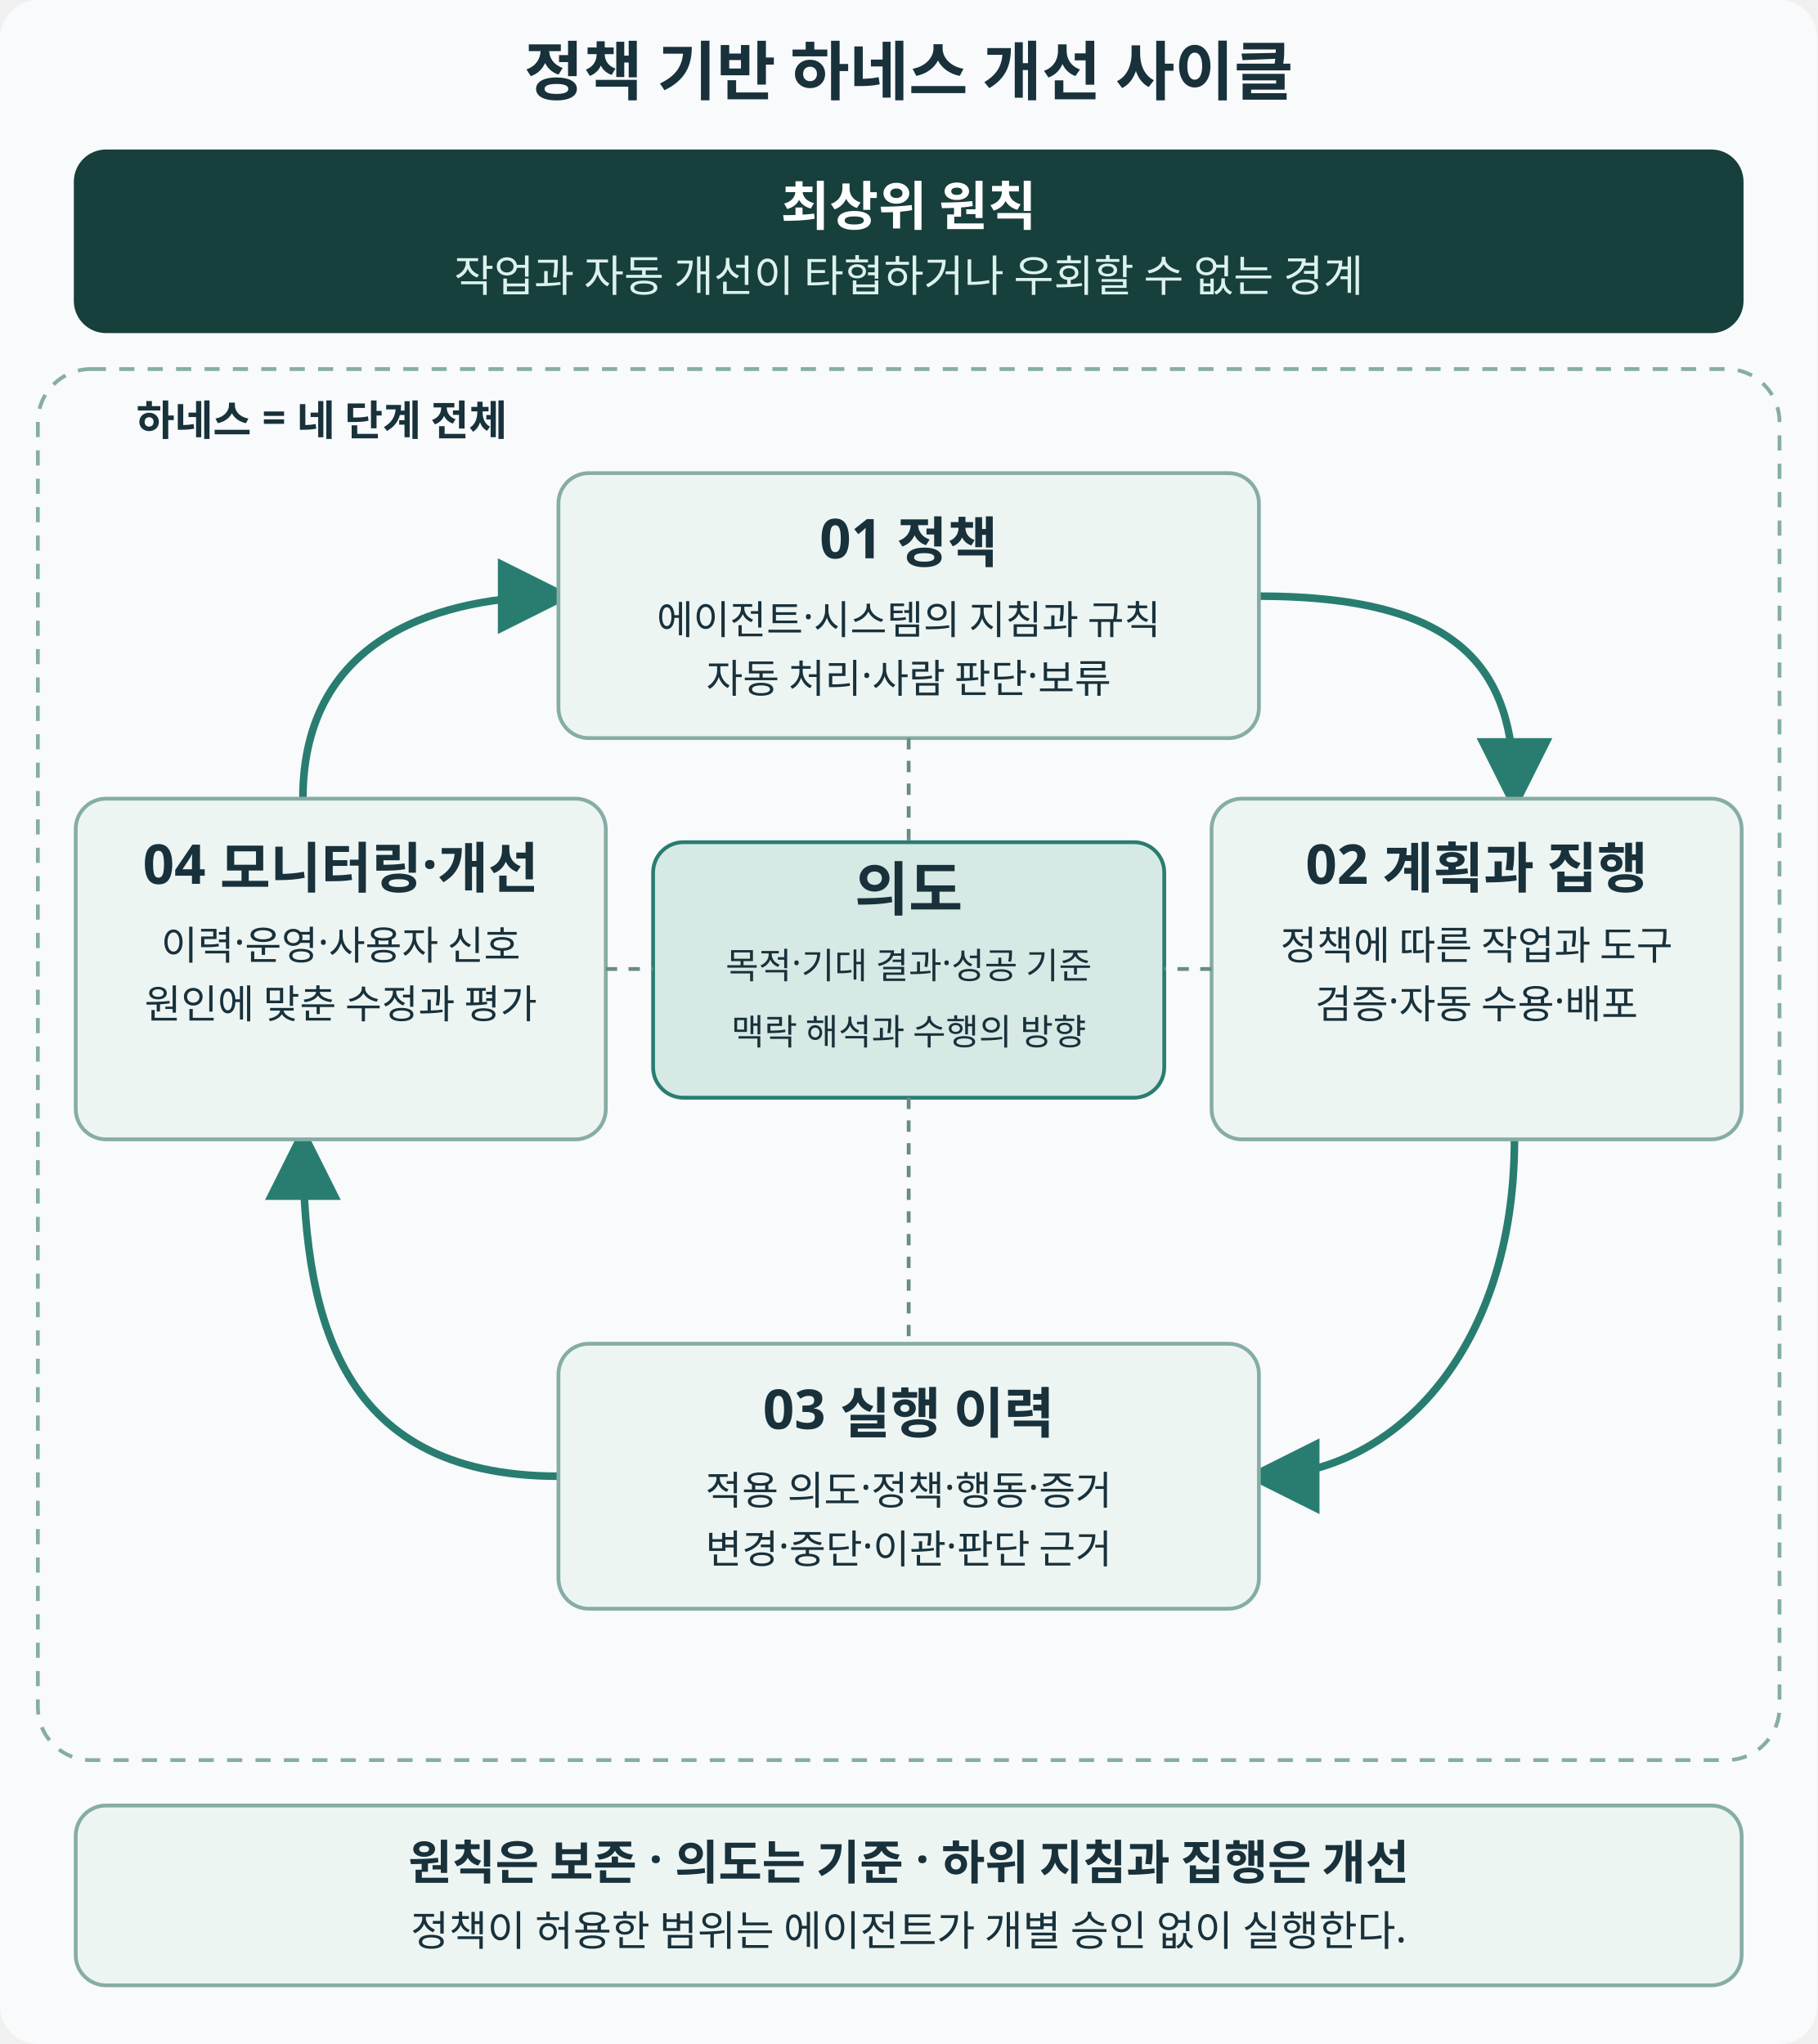
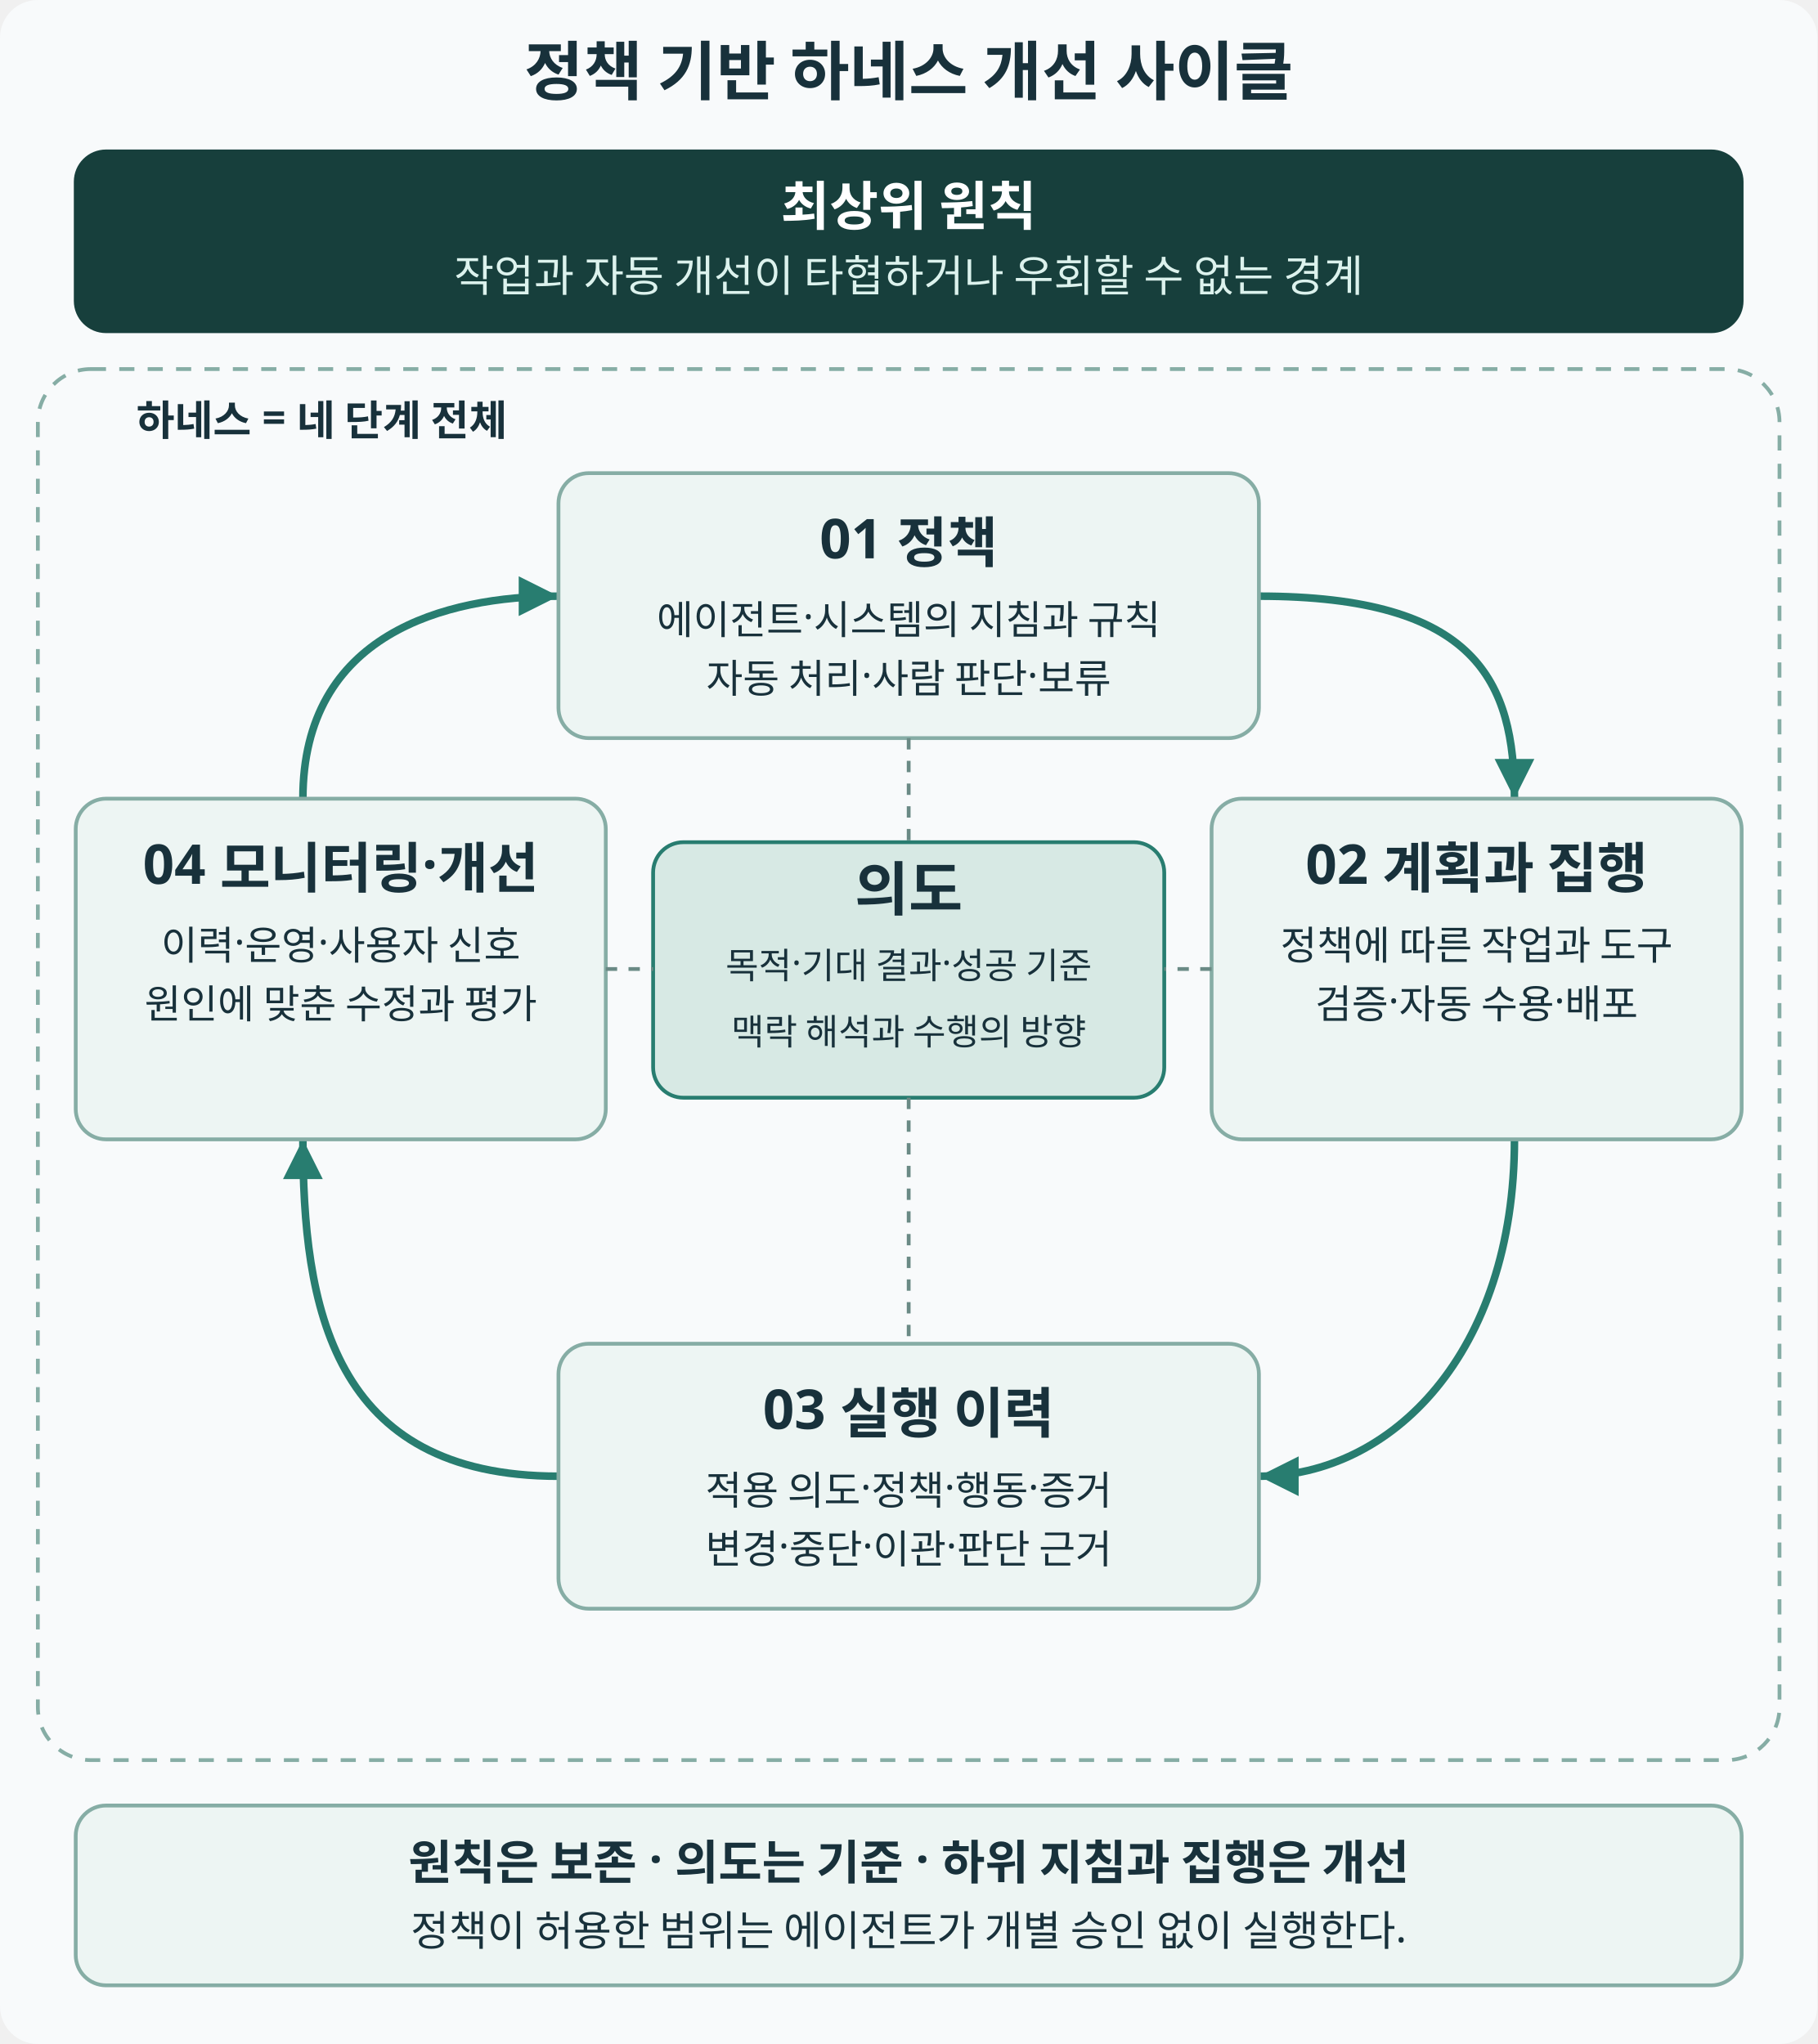
<svg xmlns="http://www.w3.org/2000/svg" width="960" height="1080" viewBox="0 0 960 1080" role="img" aria-labelledby="title desc">
  <defs>
-     <marker id="arrow" markerWidth="10" markerHeight="10" refX="8" refY="5" orient="auto">
-       <path d="M0 0 L10 5 L0 10 Z" fill="#287d70" />
+     <marker id="arrow" markerUnits="userSpaceOnUse" markerWidth="21" markerHeight="21" viewBox="0 0 21 21" refX="21" refY="10.5" orient="auto">
+       <path d="M0 0 L21 10.5 L0 21 Z" fill="#287d70" />
    </marker>
  </defs>
  <g font-family="Apple SD Gothic Neo, Noto Sans KR, Malgun Gothic, sans-serif">
    <rect width="960" height="1080" rx="20" fill="#f8fafb" />
    <text x="480" y="50" text-anchor="middle" font-size="34" font-weight="700" fill="#18313b">정책 기반 하네스 개선 사이클</text>
    <rect x="40" y="80" width="880" height="95" rx="16" fill="#173f3c" stroke="#173f3c" stroke-width="2" />
    <text x="480" y="119" text-anchor="middle" font-size="28" font-weight="700" fill="#ffffff">최상위 원칙</text>
    <text x="480" y="154" text-anchor="middle" font-size="23" font-weight="400" fill="#dcf2ed">작업과 자동 개선이 타협하거나 우회할 수 없는 경계</text>
    <rect x="20" y="195" width="920" height="735" rx="28" fill="none" stroke="#86ada5" stroke-width="2" stroke-dasharray="8 7" />
    <text x="72" y="230" text-anchor="start" font-size="22" font-weight="700" fill="#18313b">하네스 = 네 단계 전체</text>
    <path d="M665 315 C780 315 800 360 800 422" fill="none" stroke="#287d70" stroke-width="4" marker-end="url(#arrow)" />
    <path d="M800 602 C800 715 735 780 665 780" fill="none" stroke="#287d70" stroke-width="4" marker-end="url(#arrow)" />
    <path d="M295 780 C175 780 160 690 160 602" fill="none" stroke="#287d70" stroke-width="4" marker-end="url(#arrow)" />
    <path d="M160 422 C160 335 235 315 295 315" fill="none" stroke="#287d70" stroke-width="4" marker-end="url(#arrow)" />
    <rect x="295" y="250" width="370" height="140" rx="16" fill="#edf5f3" stroke="#86ada5" stroke-width="2" />
    <text x="480.0" y="295" text-anchor="middle" font-size="29" font-weight="700" fill="#18313b">01  정책</text>
    <text x="480.0" y="335" text-anchor="middle" font-size="21" font-weight="400" fill="#18313b">에이전트·시스템의 지침과 규칙</text>
    <text x="480.0" y="366" text-anchor="middle" font-size="21" font-weight="400" fill="#18313b">자동 처리·사람 판단·보류</text>
    <rect x="640" y="422" width="280" height="180" rx="16" fill="#edf5f3" stroke="#86ada5" stroke-width="2" />
    <text x="780.0" y="467" text-anchor="middle" font-size="29" font-weight="700" fill="#18313b">02  계획과 집행</text>
    <text x="780.0" y="507" text-anchor="middle" font-size="21" font-weight="400" fill="#18313b">정책에 따른 작업과 도구</text>
    <text x="780.0" y="538" text-anchor="middle" font-size="21" font-weight="400" fill="#18313b">검증·자동 수용·배포</text>
    <rect x="295" y="710" width="370" height="140" rx="16" fill="#edf5f3" stroke="#86ada5" stroke-width="2" />
    <text x="480.0" y="755" text-anchor="middle" font-size="29" font-weight="700" fill="#18313b">03  실행 이력</text>
    <text x="480.0" y="795" text-anchor="middle" font-size="21" font-weight="400" fill="#18313b">적용 의도·정책·행동·증거</text>
    <text x="480.0" y="826" text-anchor="middle" font-size="21" font-weight="400" fill="#18313b">변경·중단·이관·판단 근거</text>
    <rect x="40" y="422" width="280" height="180" rx="16" fill="#edf5f3" stroke="#86ada5" stroke-width="2" />
    <text x="180.0" y="467" text-anchor="middle" font-size="29" font-weight="700" fill="#18313b">04  모니터링·개선</text>
    <text x="180.0" y="507" text-anchor="middle" font-size="21" font-weight="400" fill="#18313b">이력·운영·사용자 신호</text>
    <text x="180.0" y="538" text-anchor="middle" font-size="21" font-weight="400" fill="#18313b">원인에 맞춘 수정과 평가</text>
    <rect x="345" y="445" width="270" height="135" rx="16" fill="#d7e9e4" stroke="#287d70" stroke-width="2" />
    <text x="480" y="481" text-anchor="middle" font-size="31" font-weight="700" fill="#18313b">의도</text>
    <text x="480" y="517" text-anchor="middle" font-size="19" font-weight="400" fill="#18313b">목적·기대 결과·성공 기준</text>
    <text x="480" y="552" text-anchor="middle" font-size="19" font-weight="400" fill="#18313b">맥락 해석과 수행의 방향</text>
    <path d="M480 390 V445" fill="none" stroke="#6a8a85" stroke-width="2" stroke-dasharray="6 6" />
    <path d="M320 512 H345" fill="none" stroke="#6a8a85" stroke-width="2" stroke-dasharray="6 6" />
    <path d="M640 512 H615" fill="none" stroke="#6a8a85" stroke-width="2" stroke-dasharray="6 6" />
    <path d="M480 580 V710" fill="none" stroke="#6a8a85" stroke-width="2" stroke-dasharray="6 6" />
    <rect x="40" y="954" width="880" height="95" rx="16" fill="#edf5f3" stroke="#86ada5" stroke-width="2" />
    <text x="480" y="993" text-anchor="middle" font-size="25" font-weight="700" fill="#18313b">원칙은 보존 · 의도는 기준 · 하위 지침과 집행은 개선</text>
    <text x="480" y="1028" text-anchor="middle" font-size="22" font-weight="400" fill="#18313b">정책이 허용한 범위는 에이전트가 개별 승인 없이 실행한다.</text>
  </g>
</svg>
